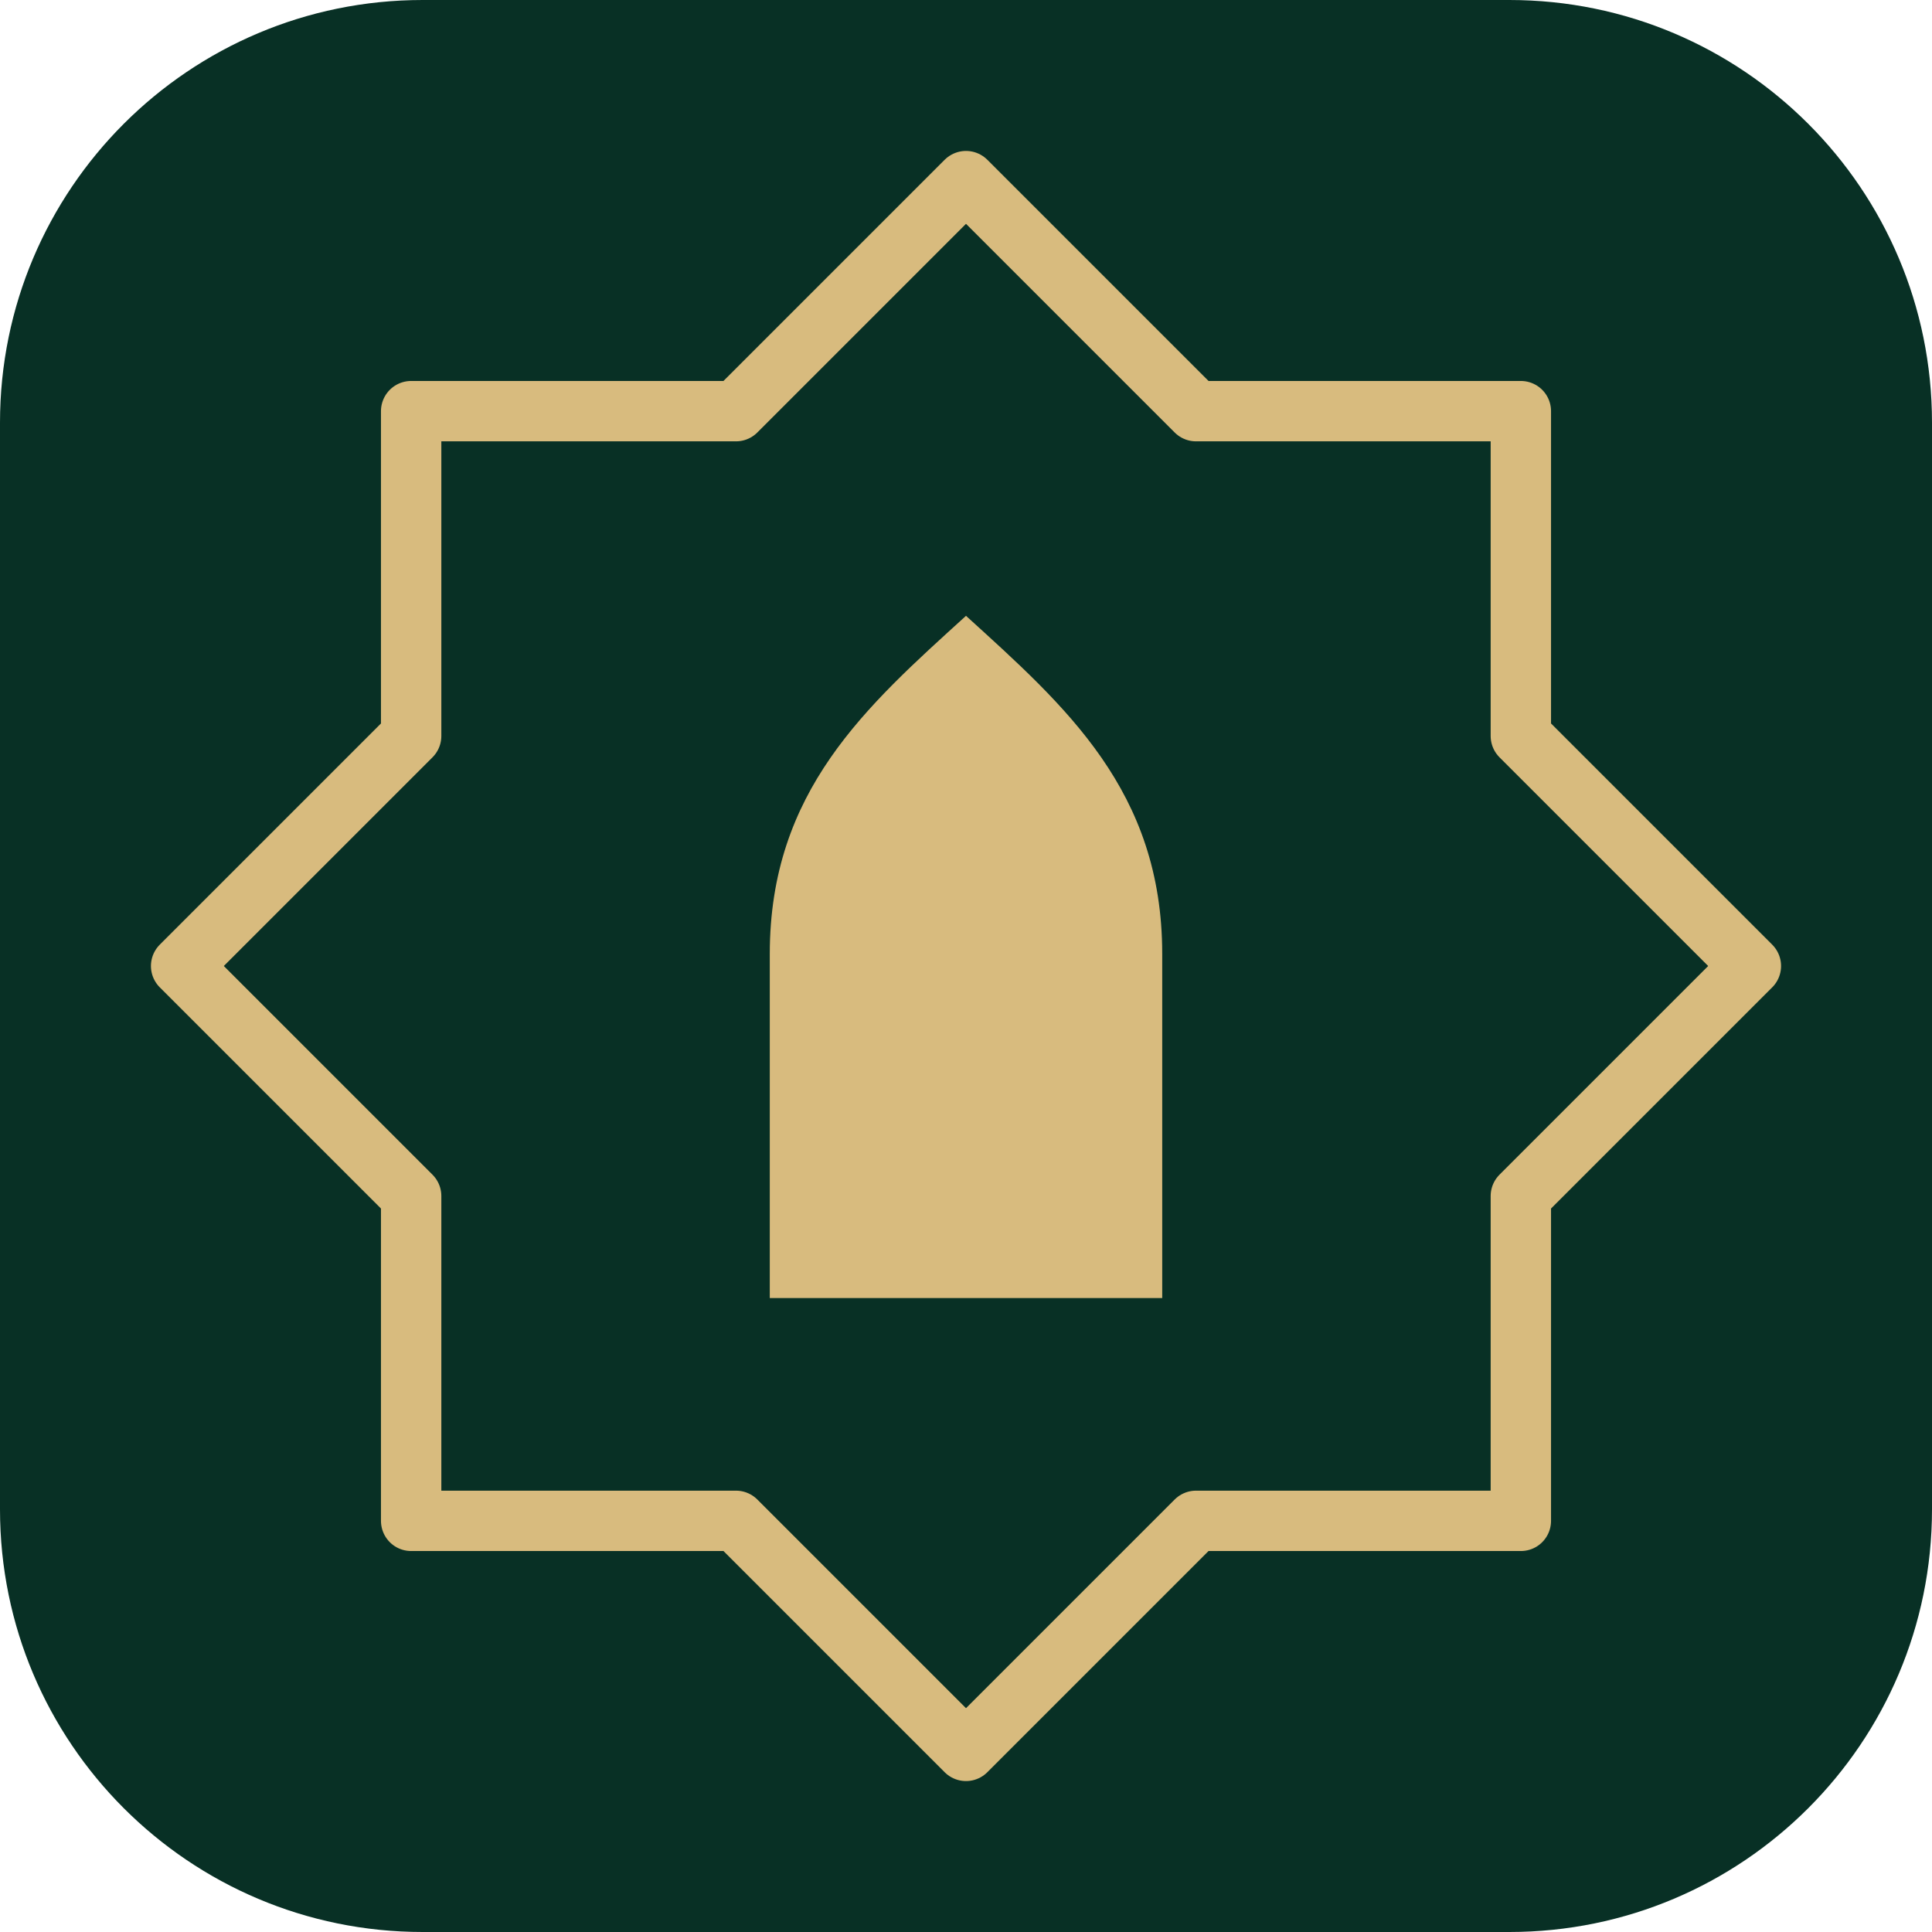
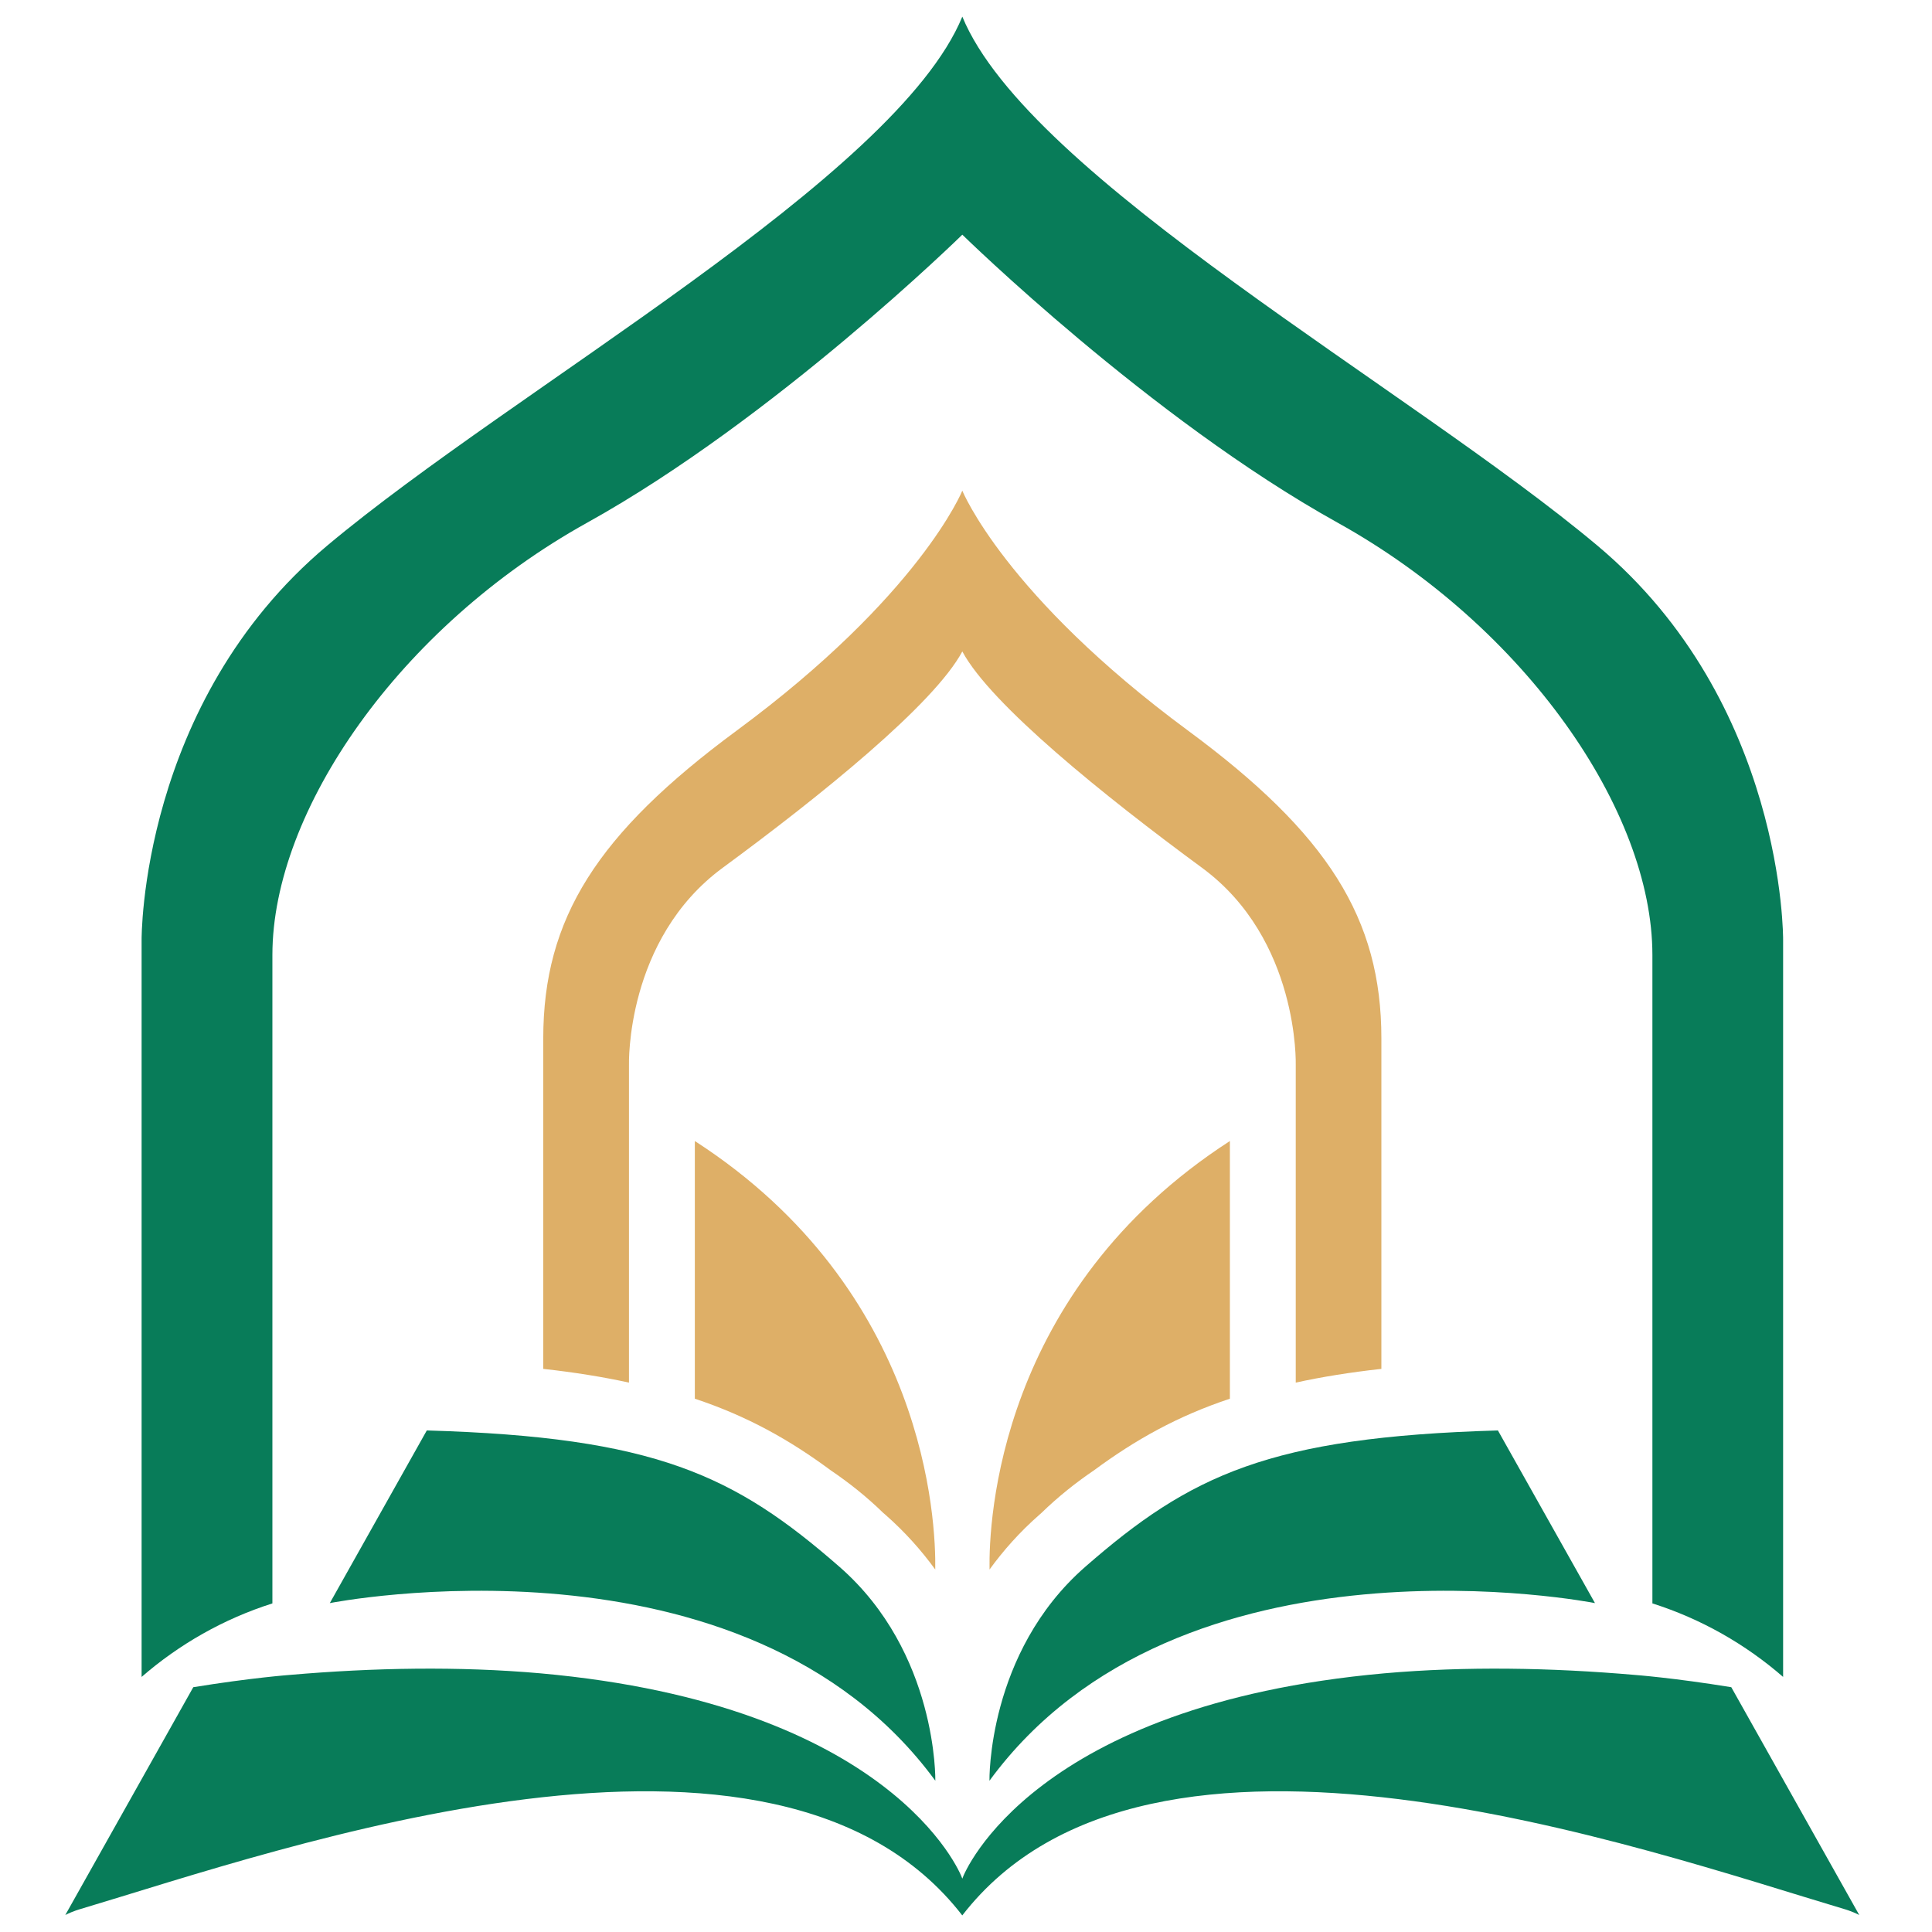
- <svg xmlns="http://www.w3.org/2000/svg" viewBox="0 0 64 64">
-   <rect width="64" height="64" rx="14" fill="#083025" />
-   <polygon points="32,6 39.62,13.62 50.38,13.62 50.38,24.38 58,32 50.38,39.62 50.38,50.38 39.62,50.38 32,58 24.38,50.38 13.62,50.38 13.62,39.62 6,32 13.62,24.38 13.62,13.62 24.38,13.62" fill="none" stroke="#d8bb7e" stroke-width="2" stroke-linejoin="round" />
-   <path d="M25.5 43V31.6c0-5.4 3.2-8.2 6.5-11.2 3.3 3 6.5 5.8 6.5 11.2V43z" fill="#d8bb7e" />
+ <svg xmlns="http://www.w3.org/2000/svg" viewBox="412 244 252 252">
+   <path fill="#deaf67" d="M 592.18 379.44 L 592.18 422.55 C 588.09 423.00 584.39 423.60 581.01 424.34 L 581.01 382.92 C 581.01 382.92 581.5 366.53 568.77 357.18 C 556.05 347.83 541.21 335.87 537.52 328.97 C 533.83 335.87 519.00 347.83 506.28 357.18 C 493.55 366.53 494.04 382.92 494.04 382.92 L 494.04 424.34 C 490.65 423.60 486.95 423.00 482.86 422.55 L 482.86 379.44 C 482.86 363.79 489.88 352.74 508.07 339.31 C 532.00 321.66 537.52 308 537.52 308 C 537.52 308 543.05 321.66 566.98 339.31 C 585.17 352.74 592.18 363.79 592.18 379.44 " />
+   <path fill="#deaf67" d="M 533.99 448.72 C 532.19 446.24 530.04 443.82 527.48 441.57 C 527.38 441.49 527.29 441.41 527.20 441.33 C 525.02 439.20 522.67 437.35 520.34 435.77 C 514.95 431.78 509.44 428.70 502.63 426.44 L 502.63 392.83 C 532.87 412.36 534.09 442.46 533.99 448.72 " />
+   <path fill="#087c59" d="M 455.02 453.10 C 455.02 453.10 509.16 442.38 534.00 476.27 C 534.00 476.27 534.32 459.58 521.51 448.38 C 507.82 436.41 497.49 431.44 467.67 430.58 Z M 455.02 453.10 " />
+   <path fill="#087c59" d="M 637.82 464.07 C 630.25 462.84 625.26 462.47 625.26 462.47 C 614.31 461.52 603.21 461.32 592.55 462.26 C 546.89 466.36 537.83 488.07 537.52 489.04 C 537.21 488.07 528.15 466.36 482.49 462.26 C 471.83 461.32 460.73 461.52 449.77 462.47 C 449.77 462.47 444.78 462.84 437.21 464.07 L 420.52 493.78 C 421.60 493.24 422.48 493.01 422.48 493.01 C 448.62 485.23 513.09 462.27 537.51 493.83 C 537.51 493.83 537.51 493.83 537.51 493.84 C 537.51 493.83 537.51 493.83 537.52 493.83 C 537.52 493.83 537.52 493.83 537.52 493.84 C 537.52 493.83 537.52 493.83 537.52 493.83 C 561.94 462.27 626.42 485.23 652.56 493.01 C 652.56 493.01 653.43 493.24 654.51 493.78 Z M 637.82 464.07 " />
+   <path fill="#deaf67" d="M 541.07 448.72 C 542.87 446.24 545.01 443.82 547.58 441.57 C 547.67 441.49 547.76 441.41 547.85 441.33 C 550.04 439.20 552.38 437.35 554.71 435.77 C 560.11 431.78 565.62 428.70 572.42 426.44 L 572.42 392.83 C 542.19 412.36 540.96 442.46 541.07 448.72 " />
+   <path fill="#087c59" d="M 620.04 453.10 C 620.04 453.10 565.89 442.38 541.06 476.27 C 541.06 476.27 540.74 459.58 553.54 448.38 C 567.23 436.41 577.57 431.44 607.38 430.58 Z M 620.04 453.10 " />
+   <path fill="#087c59" d="M 644.58 366.58 L 644.58 462.73 C 639.67 458.46 633.89 455.16 627.53 453.14 L 627.53 368.56 C 627.53 349.76 610.96 325.78 586.48 312.18 C 562.00 298.59 537.52 274.61 537.52 274.61 C 537.52 274.61 513.06 298.59 488.58 312.18 C 464.10 325.78 447.53 349.76 447.53 368.56 L 447.53 453.14 C 441.17 455.16 435.39 458.46 430.47 462.73 L 430.47 366.58 C 430.47 366.58 430.22 335.67 454.69 315.16 C 479.17 294.63 528.88 267.19 537.52 246.17 C 546.18 267.19 595.87 294.63 620.35 315.16 C 644.83 335.67 644.58 366.58 644.58 366.58 " />
</svg>
